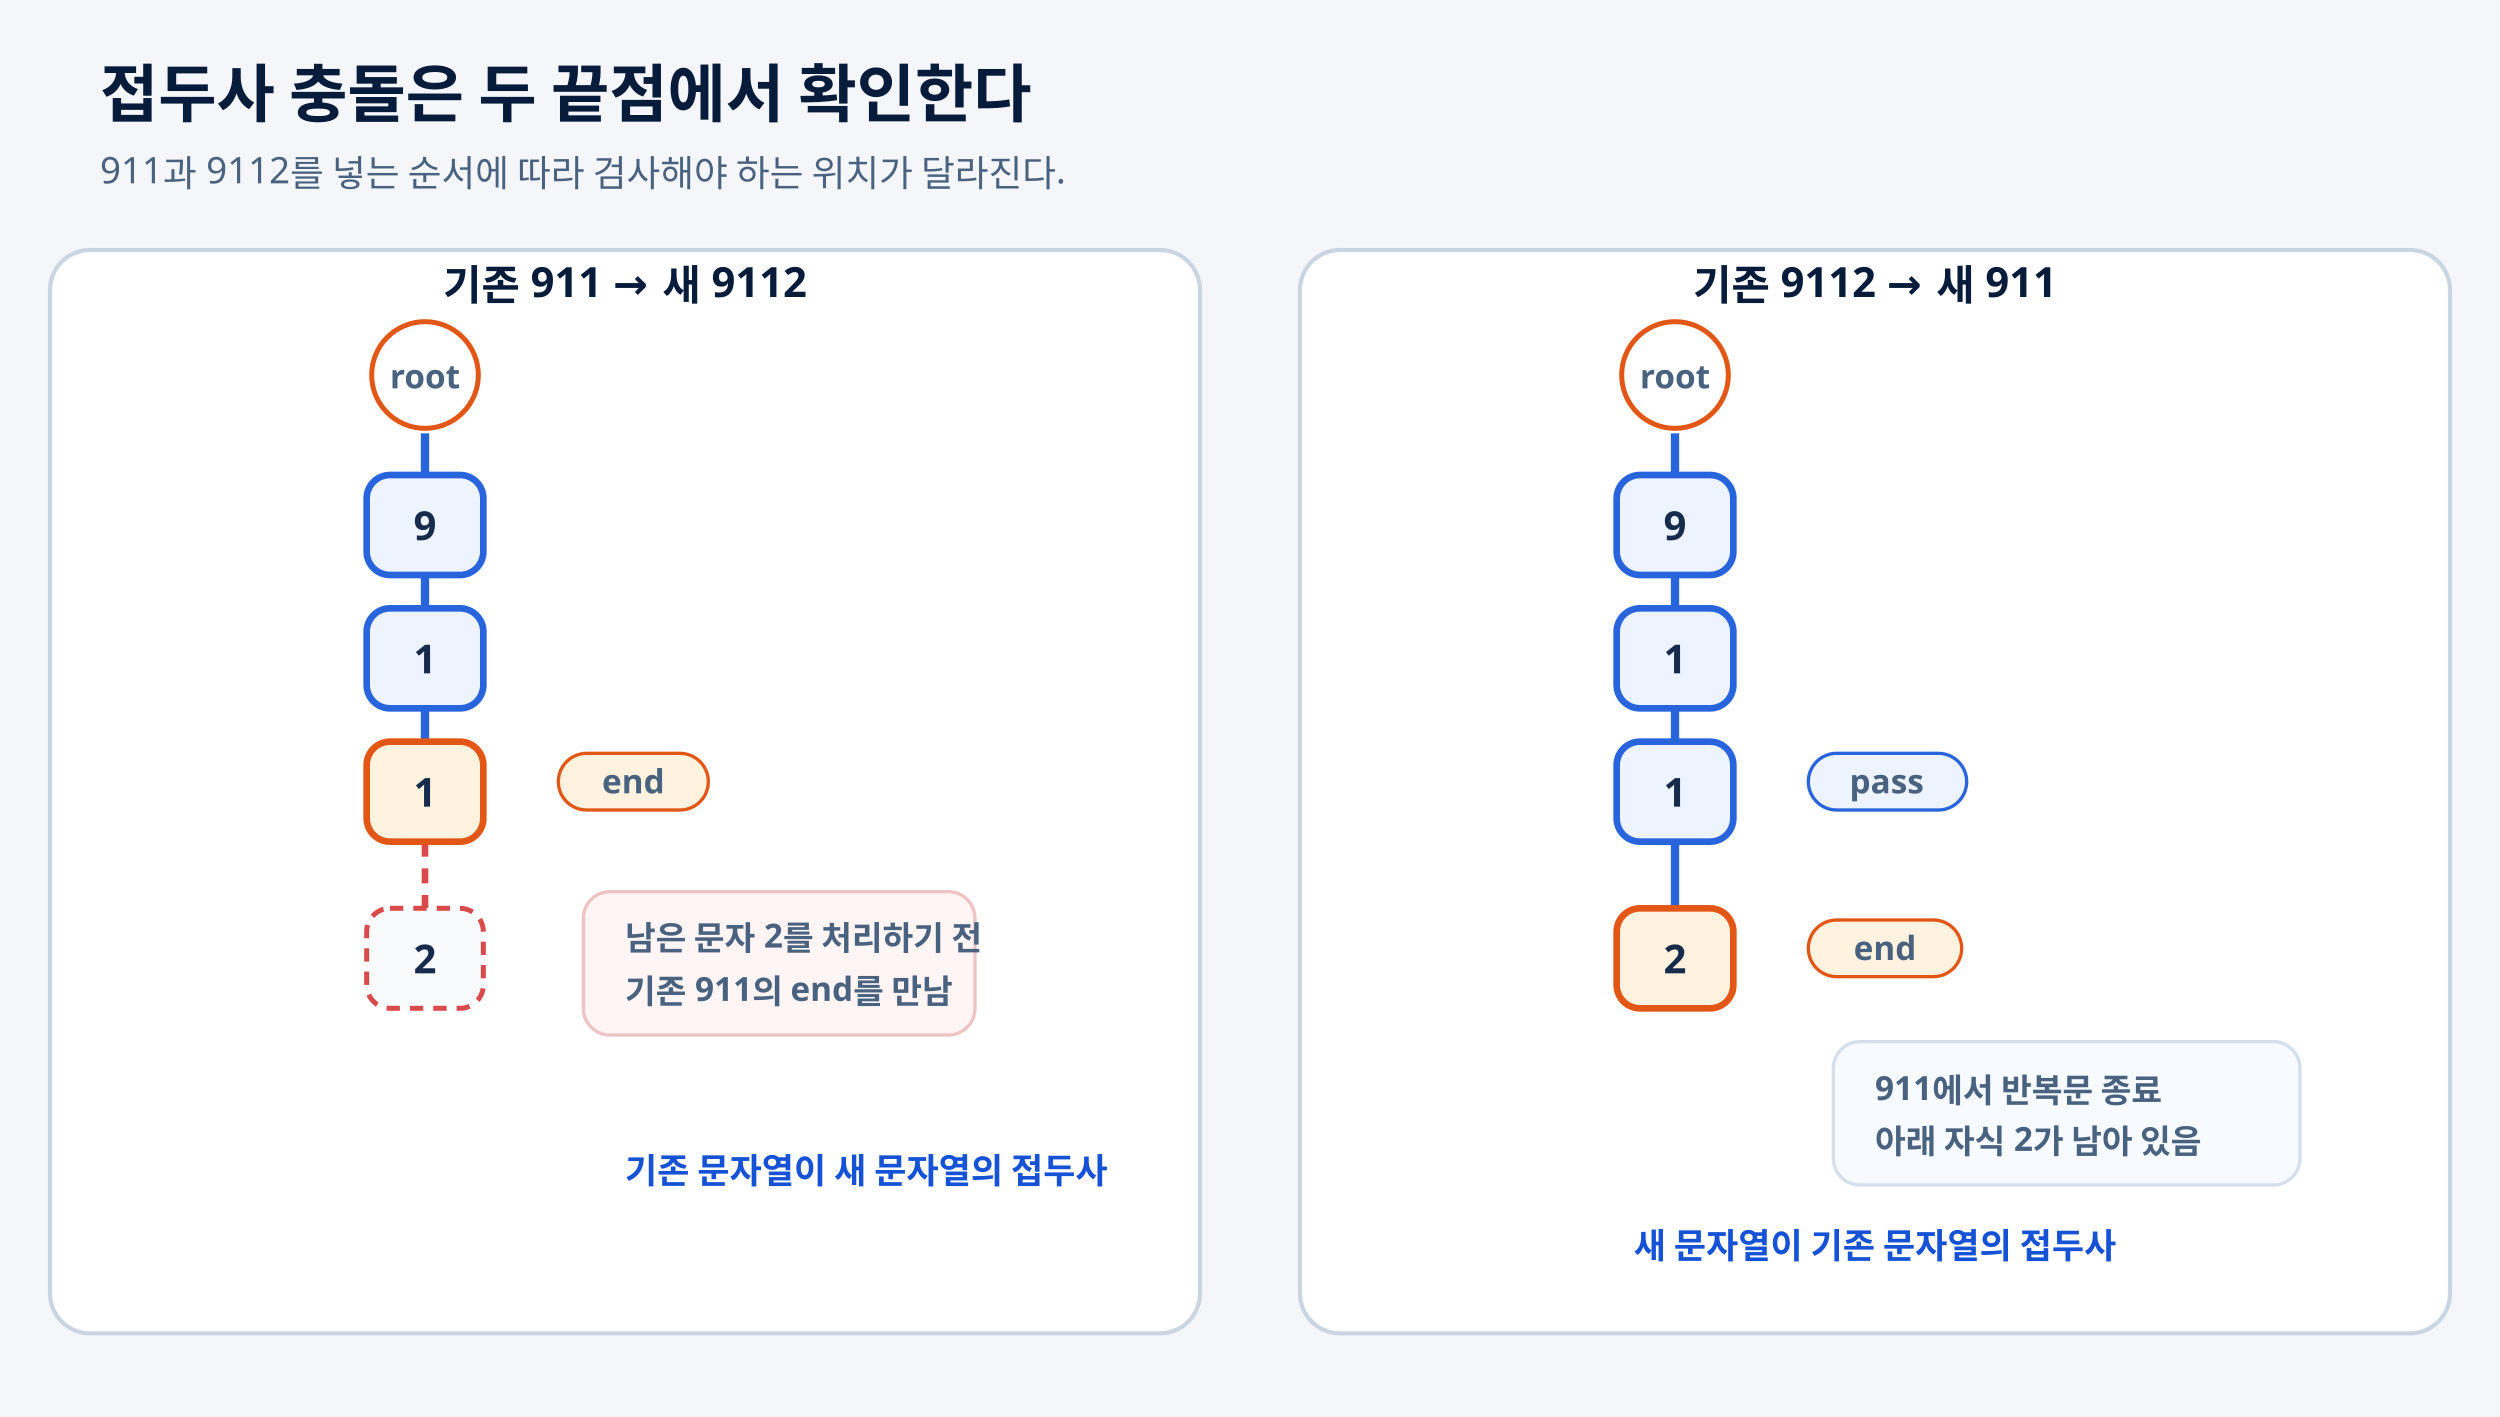
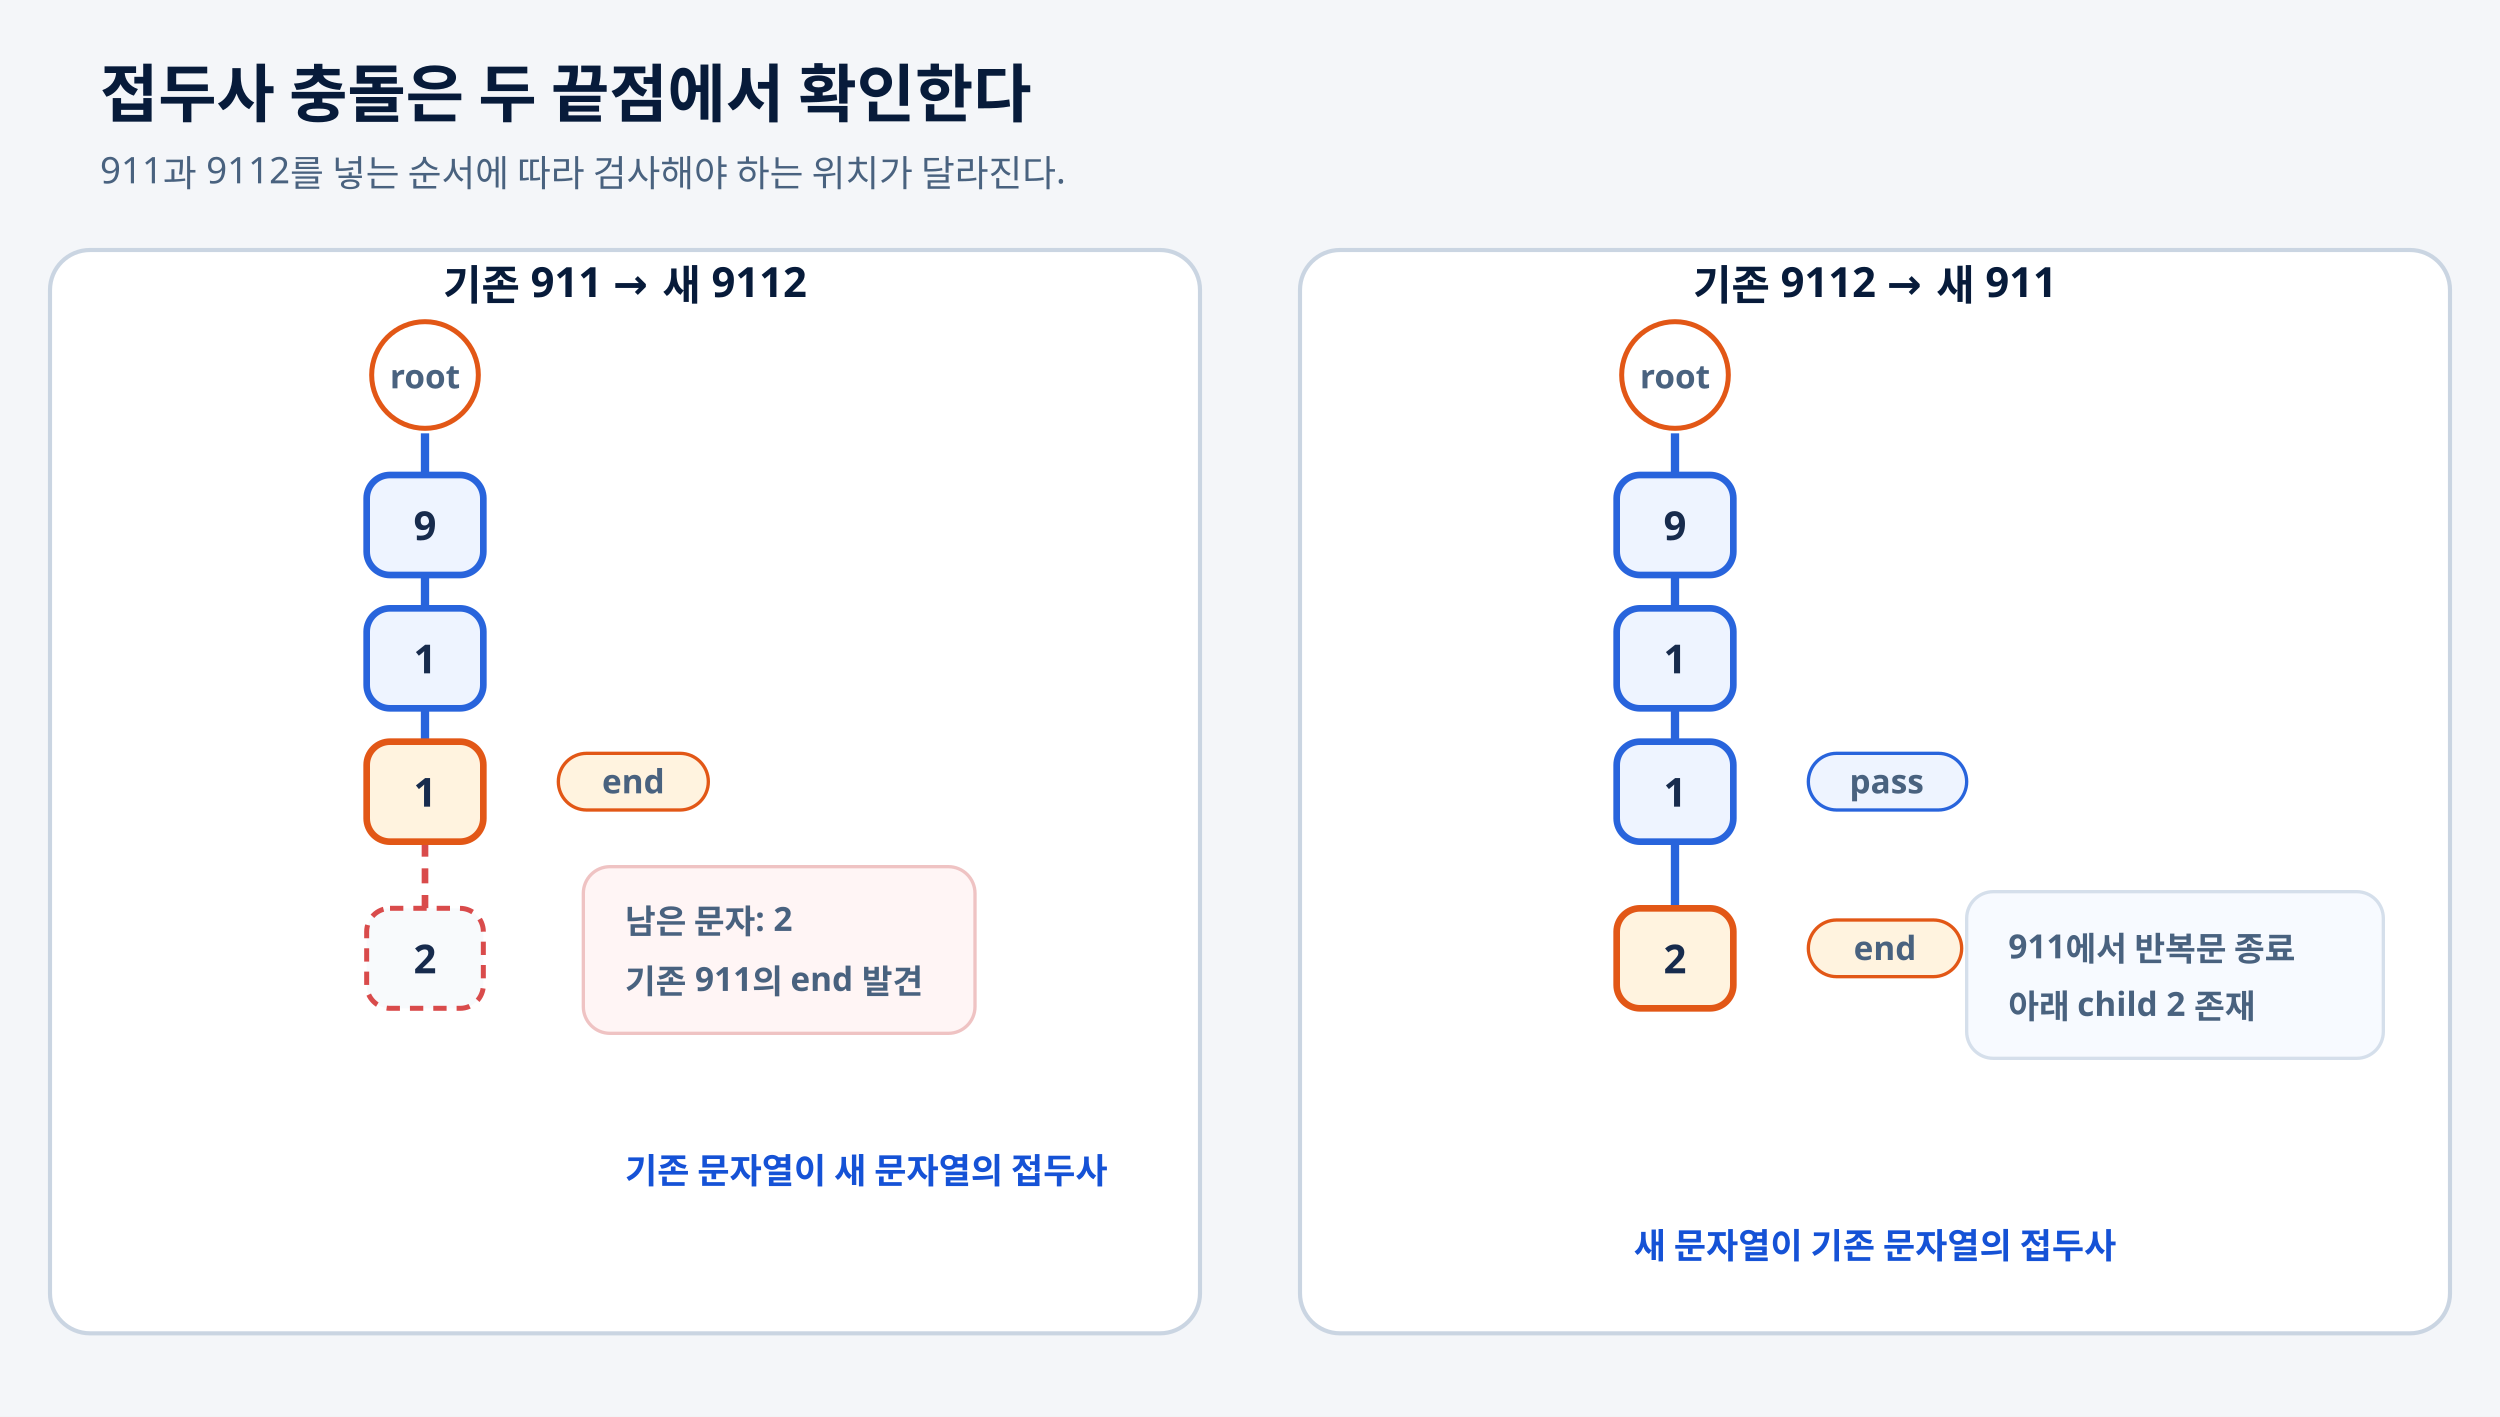
<svg xmlns="http://www.w3.org/2000/svg" width="1500" height="850" viewBox="0 0 1500 850">
  <rect width="1500" height="850" fill="#f4f6f9" />
  <style>
    .title { font: 700 38px 'Malgun Gothic', 'Noto Sans KR', sans-serif; fill: #071b3a; }
    .subtitle { font: 500 22px 'Malgun Gothic', 'Noto Sans KR', sans-serif; fill: #49627f; }
    .heading { font: 700 25px 'Malgun Gothic', 'Noto Sans KR', sans-serif; fill: #071b3a; }
    .label { font: 700 24px 'Malgun Gothic', 'Noto Sans KR', sans-serif; fill: #172b4d; }
    .small { font: 600 20px 'Malgun Gothic', 'Noto Sans KR', sans-serif; fill: #49627f; }
    .note { font: 700 21px 'Malgun Gothic', 'Noto Sans KR', sans-serif; fill: #1552d6; }
    .panel { fill: #ffffff; stroke: #cad5e2; stroke-width: 2.5; }
    .edge { stroke: #718198; stroke-width: 4; fill: none; }
    .blue-edge { stroke: #2864dc; stroke-width: 5; fill: none; }
    .alert-edge { stroke: #d94b4b; stroke-width: 4; fill: none; stroke-dasharray: 9 7; }
    .root { fill: #ffffff; stroke: #e25716; stroke-width: 3; }
    .path { fill: #eef4ff; stroke: #2864dc; stroke-width: 4; }
    .hit { fill: #fff3df; stroke: #e25716; stroke-width: 4; }
    .ghost { fill: #f8fafc; stroke: #d94b4b; stroke-width: 3; stroke-dasharray: 8 6; }
    .pill { fill: #fff3df; stroke: #e25716; stroke-width: 2; }
    .blue-pill { fill: #eef4ff; stroke: #2864dc; stroke-width: 2; }
    .red-pill { fill: #fff5f5; stroke: #d94b4b; stroke-width: 2; }
  </style>
  <text x="60" y="70" class="title">접두사 충돌은 두 끝점에서 확인한다</text>
  <text x="60" y="110" class="subtitle">911과 9112를 넣는 순서에 따라 검사해야 하는 위치가 달라진다.</text>
  <rect x="30" y="150" width="690" height="650" rx="24" class="panel" />
  <rect x="780" y="150" width="690" height="650" rx="24" class="panel" />
  <text x="375" y="180" text-anchor="middle" class="heading">기존 911 → 새 9112</text>
  <text x="1125" y="180" text-anchor="middle" class="heading">기존 9112 → 새 911</text>
  <line x1="255" y1="260" x2="255" y2="285" class="blue-edge" />
  <line x1="255" y1="345" x2="255" y2="365" class="blue-edge" />
  <line x1="255" y1="425" x2="255" y2="445" class="blue-edge" />
  <line x1="255" y1="505" x2="255" y2="545" class="alert-edge" />
  <circle cx="255" cy="225" r="32" class="root" />
  <text x="255" y="233" text-anchor="middle" class="small">root</text>
  <rect x="220" y="285" width="70" height="60" rx="14" class="path" />
  <text x="255" y="324" text-anchor="middle" class="label">9</text>
  <rect x="220" y="365" width="70" height="60" rx="14" class="path" />
  <text x="255" y="404" text-anchor="middle" class="label">1</text>
  <rect x="220" y="445" width="70" height="60" rx="14" class="hit" />
  <text x="255" y="484" text-anchor="middle" class="label">1</text>
  <rect x="220" y="545" width="70" height="60" rx="14" class="ghost" />
  <text x="255" y="584" text-anchor="middle" class="label">2</text>
  <rect x="335" y="452" width="90" height="34" rx="17" class="pill" />
  <text x="380" y="476" text-anchor="middle" class="small">end</text>
-   <rect x="350" y="535" width="235" height="86" rx="16" fill="#fff5f5" stroke="#efc3c3" stroke-width="2" />
-   <text x="375" y="570" class="small">남은 문자 2를 처리하기 전</text>
-   <text x="375" y="602" class="small">기존 911의 end를 만남</text>
+   <rect x="350" y="520" width="235" height="100" rx="16" fill="#fff5f5" stroke="#efc3c3" stroke-width="2" />
+   <text x="375" y="560" class="small">남은 문자: 2</text>
+   <text x="375" y="596" class="small">기존 911의 end 발견</text>
  <text x="375" y="710" class="note">기존 문자열이 새 문자열의 접두사</text>
  <line x1="1005" y1="260" x2="1005" y2="285" class="blue-edge" />
  <line x1="1005" y1="345" x2="1005" y2="365" class="blue-edge" />
  <line x1="1005" y1="425" x2="1005" y2="445" class="blue-edge" />
  <line x1="1005" y1="505" x2="1005" y2="545" class="blue-edge" />
  <circle cx="1005" cy="225" r="32" class="root" />
  <text x="1005" y="233" text-anchor="middle" class="small">root</text>
  <rect x="970" y="285" width="70" height="60" rx="14" class="path" />
  <text x="1005" y="324" text-anchor="middle" class="label">9</text>
  <rect x="970" y="365" width="70" height="60" rx="14" class="path" />
  <text x="1005" y="404" text-anchor="middle" class="label">1</text>
  <rect x="970" y="445" width="70" height="60" rx="14" class="path" />
  <text x="1005" y="484" text-anchor="middle" class="label">1</text>
  <rect x="970" y="545" width="70" height="60" rx="14" class="hit" />
  <text x="1005" y="584" text-anchor="middle" class="label">2</text>
  <rect x="1085" y="452" width="95" height="34" rx="17" class="blue-pill" />
  <text x="1132" y="476" text-anchor="middle" class="small">pass</text>
  <rect x="1085" y="552" width="92" height="34" rx="17" class="pill" />
  <text x="1131" y="576" text-anchor="middle" class="small">end</text>
-   <rect x="1100" y="625" width="280" height="86" rx="16" fill="#f7faff" stroke="#d5dfeb" stroke-width="2" />
-   <text x="1125" y="660" class="small">911에서 반복문 종료</text>
-   <text x="1125" y="692" class="small">아래 자식 2가 남아 있음</text>
+   <rect x="1180" y="535" width="250" height="100" rx="16" fill="#f7faff" stroke="#d5dfeb" stroke-width="2" />
+   <text x="1205" y="575" class="small">911에서 반복문 종료</text>
+   <text x="1205" y="611" class="small">아래 child 2 존재</text>
  <text x="1125" y="755" text-anchor="middle" class="note">새 문자열이 기존 문자열의 접두사</text>
</svg>
